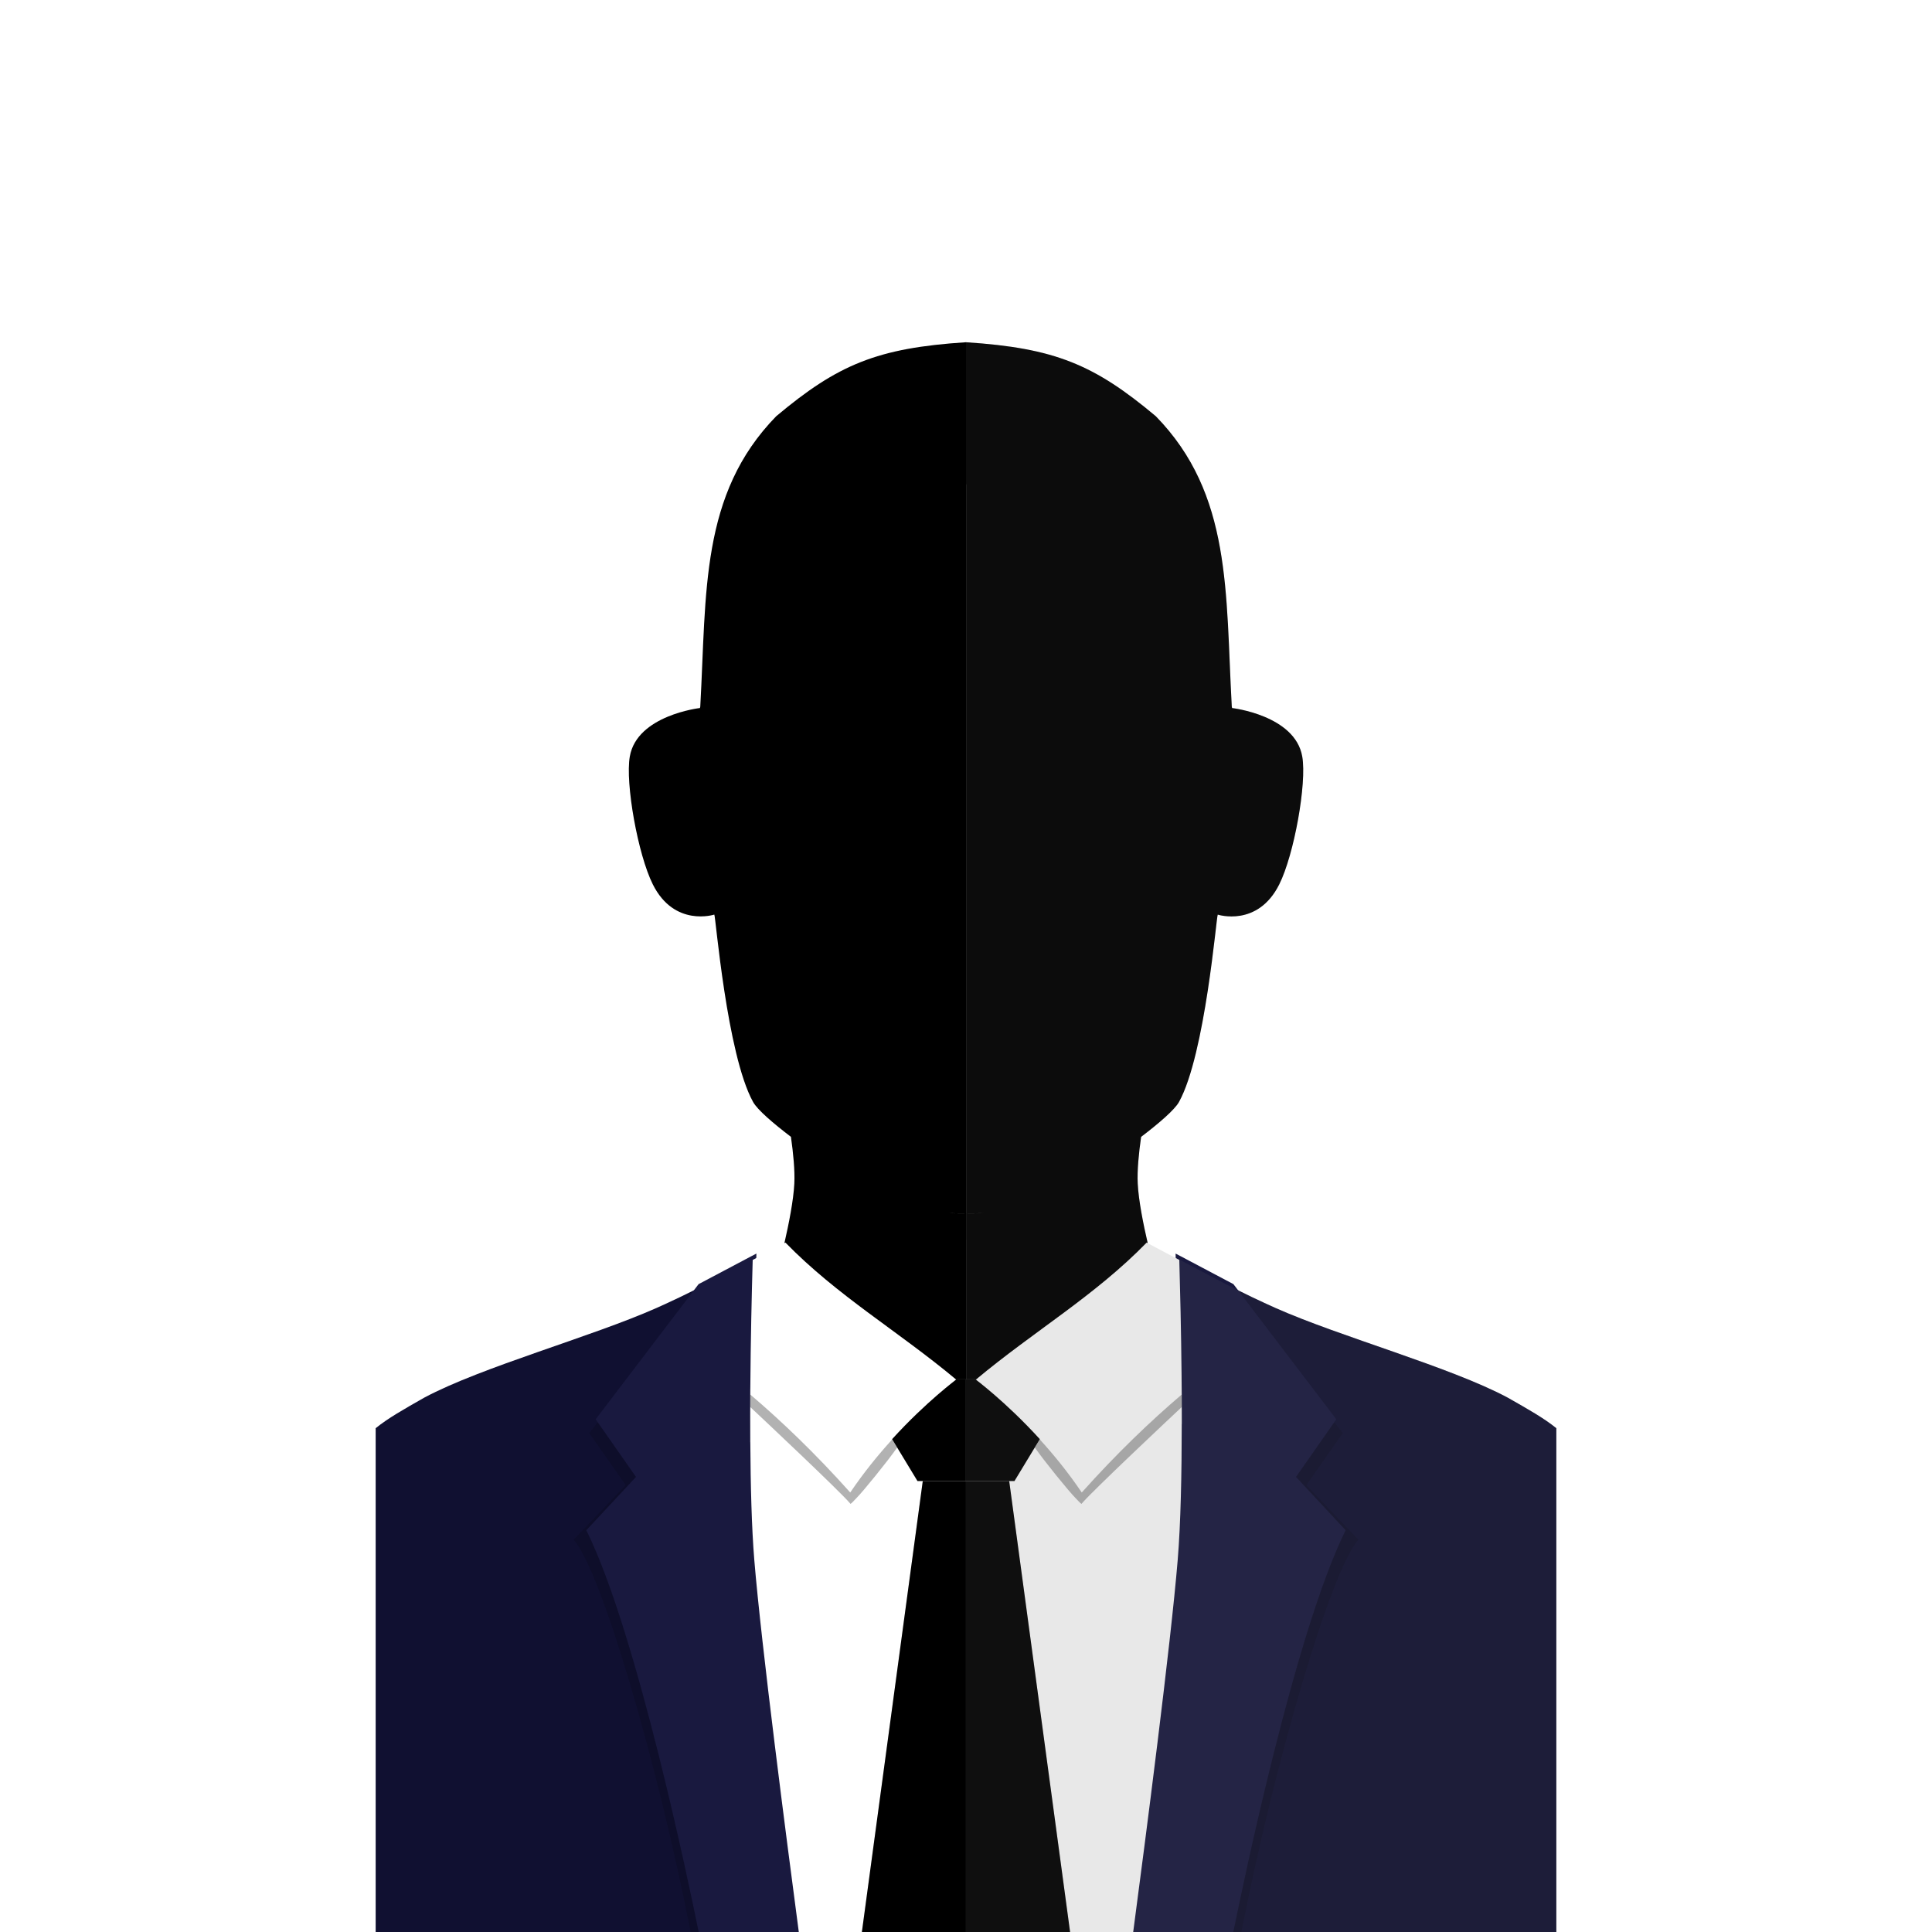
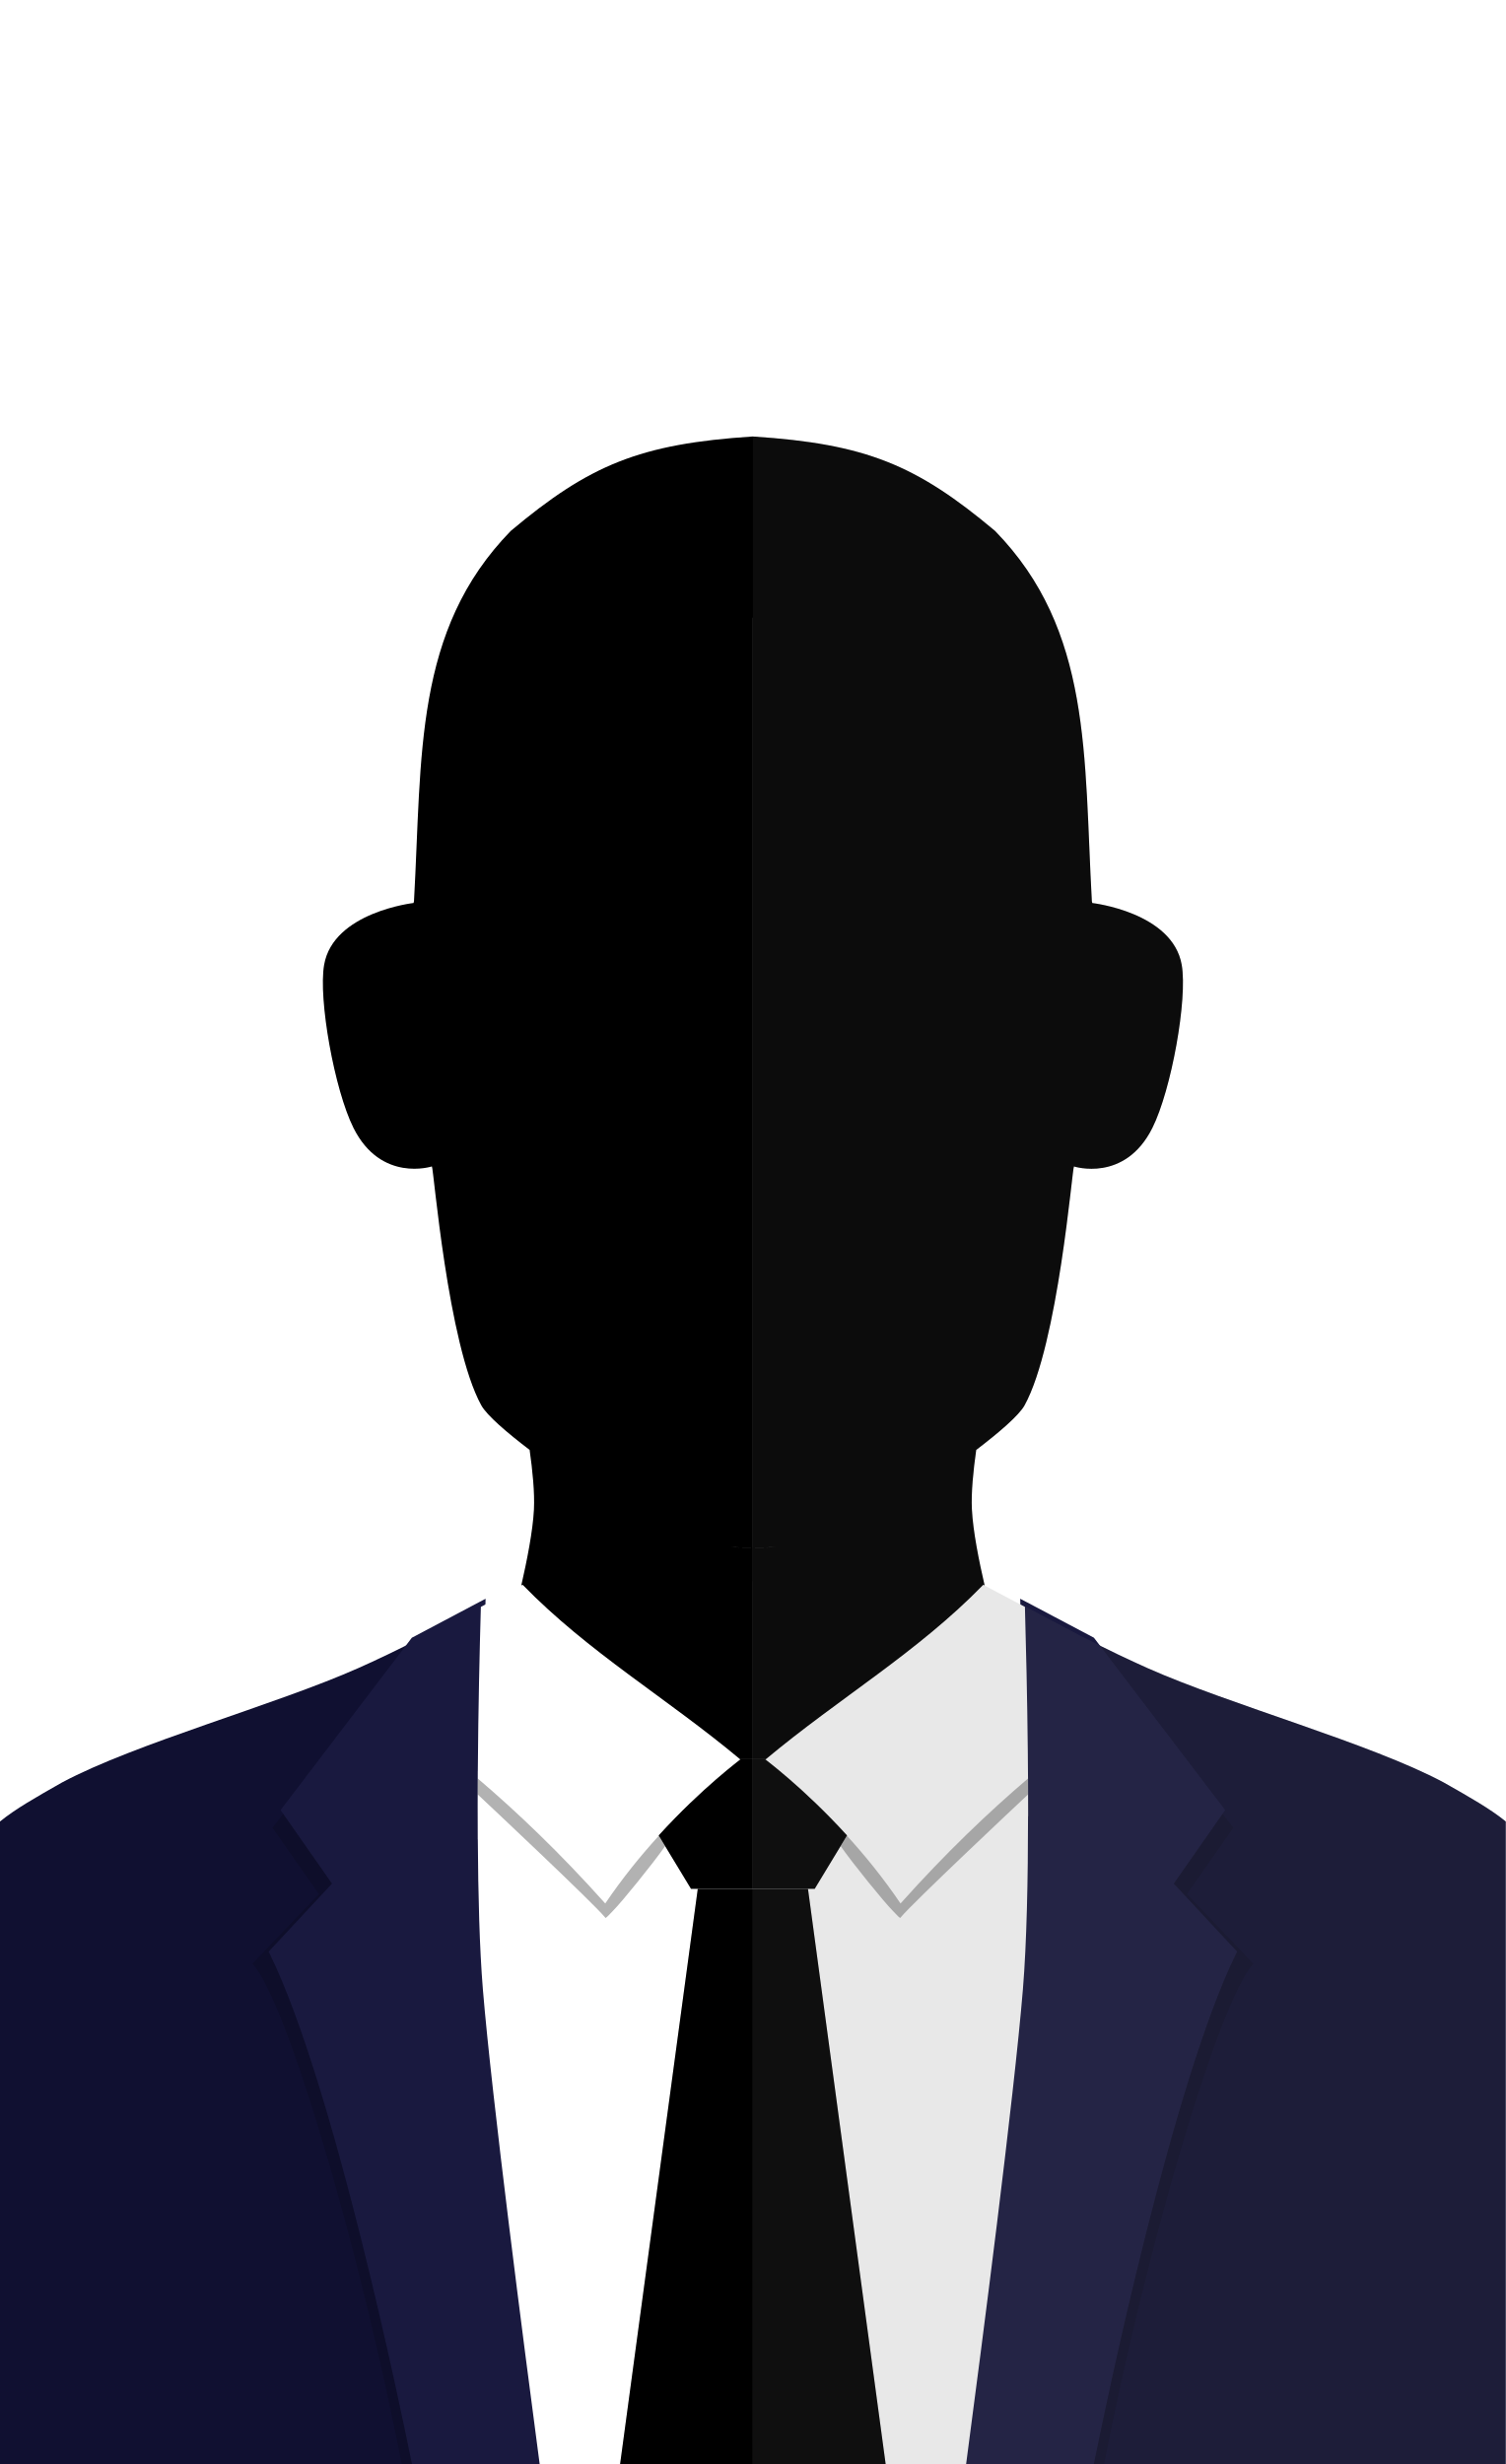
- <svg xmlns="http://www.w3.org/2000/svg" height="500px" width="500px" viewBox="0 0 44 72" id="body-svg">
+ <svg xmlns="http://www.w3.org/2000/svg" height="360px" width="220px" viewBox="0 0 44 72" id="body-svg">
  <defs />
  <g id="Body" style="display: inline">
    <path id="Suit" d="M 12.275 47.871 C 11.685 48.184 10.975 48.518 10.467 48.744 C 8.058 49.815 3.955 50.94 1.816 52.083 C 1.054 52.516 0.459 52.852 0 53.225 L 0 72 L 12.173 72 C 11.822 70.262 9.874 60.867 8.009 57.051 L 9.871 55.051 L 8.515 52.895 L 12.275 47.871 z M 31.725 47.871 L 35.485 52.895 L 34.129 55.051 L 35.991 57.051 C 34.126 60.867 32.178 70.262 31.826 72 L 44 72 L 44 53.225 C 43.541 52.852 42.946 52.516 42.183 52.083 C 40.045 50.94 35.942 49.815 33.533 48.744 C 33.025 48.518 32.315 48.184 31.725 47.871 z " style="fill-rule: evenodd; fill: rgb(16, 16, 49)" />
    <path id="LapelShadow" d="M 8.362 52.896 L 7.962 53.407 L 9.32 55.347 L 7.38 57.379 C 8.412 58.533 10.529 65.793 11.739 72 L 12.173 72 C 11.822 70.263 9.874 60.868 8.009 57.052 L 9.871 55.052 L 8.362 52.896 z M 35.638 52.896 L 34.129 55.052 L 35.991 57.052 C 34.126 60.868 32.178 70.263 31.826 72 L 32.261 72 C 33.471 65.793 35.588 58.533 36.62 57.379 L 34.68 55.347 L 36.038 53.407 L 35.638 52.896 z " style="fill: rgb(0, 0, 0); fill-rule: evenodd; fill-opacity: 0.15" />
    <path id="Lapel" d="M 14.189 46.717 L 13.988 46.822 C 13.68 46.986 12.807 47.447 12.061 47.842 L 12.035 47.855 L 8.199 52.892 L 9.701 55.041 L 7.85 57.028 L 7.89 57.109 C 8.812 58.995 9.768 62.299 10.531 65.338 C 11.289 68.357 11.858 71.113 12.038 72 L 15.903 72 L 15.9 71.982 C 15.44 68.508 14.503 61.293 14.242 58.119 C 13.996 55.124 14.103 49.784 14.184 46.943 L 14.189 46.717 z M 29.811 46.717 L 29.816 46.943 C 29.897 49.784 30.004 55.124 29.758 58.119 C 29.497 61.293 28.56 68.508 28.1 71.982 L 28.097 72 L 31.963 72 C 32.143 71.113 32.711 68.357 33.469 65.338 C 34.232 62.299 35.188 58.995 36.109 57.109 L 36.149 57.028 L 34.299 55.041 L 35.801 52.892 L 31.965 47.855 L 31.94 47.842 C 31.193 47.447 30.32 46.986 30.012 46.822 L 29.811 46.717 z " style="fill-rule: evenodd; fill: rgb(25, 25, 63)" />
    <path id="Shirt" d="M 15.27 46.309 C 15.202 46.344 14.329 46.807 14.051 46.954 C 14.015 48.217 13.975 49.912 13.962 51.753 L 13.961 51.752 C 13.956 52.414 13.956 53.084 13.96 53.745 L 13.962 53.748 C 13.972 55.374 14.012 56.935 14.11 58.13 C 14.372 61.314 15.309 68.525 15.769 72 L 18.12 72 L 21.999 72 L 21.999 55.421 L 22.001 55.421 L 22.001 72 L 25.88 72 L 28.231 72 C 28.691 68.525 29.628 61.314 29.89 58.13 C 30.002 56.769 30.039 54.934 30.04 53.068 L 30.043 53.064 C 30.043 52.699 30.042 52.333 30.04 51.969 C 30.039 51.95 30.039 51.932 30.039 51.913 C 30.038 51.796 30.037 51.68 30.036 51.564 C 30.036 51.461 30.035 51.357 30.034 51.255 C 30.034 51.23 30.034 51.205 30.033 51.18 L 30.033 51.18 C 30.017 49.562 29.981 48.085 29.949 46.954 C 29.671 46.807 28.798 46.344 28.73 46.309 C 26.791 48.299 24.539 49.6 22.369 51.412 C 22.369 51.412 22.362 51.407 22.362 51.407 L 22.001 51.407 L 22.001 51.674 L 21.999 51.674 L 21.999 51.407 L 21.637 51.407 C 21.638 51.407 21.631 51.412 21.631 51.412 C 19.461 49.6 17.209 48.299 15.27 46.309 z M 14.838 52.743 C 14.988 52.879 15.139 53.018 15.292 53.162 C 15.445 53.306 15.599 53.453 15.755 53.605 C 15.911 53.757 16.068 53.912 16.227 54.072 C 16.385 54.231 16.545 54.395 16.706 54.563 C 16.867 54.73 17.029 54.902 17.193 55.079 C 17.356 55.255 17.52 55.436 17.686 55.621 C 17.52 55.436 17.356 55.255 17.193 55.079 C 17.029 54.902 16.867 54.73 16.706 54.563 C 16.545 54.395 16.385 54.231 16.227 54.072 C 16.068 53.912 15.911 53.757 15.755 53.605 C 15.599 53.453 15.445 53.306 15.292 53.162 C 15.139 53.018 14.988 52.879 14.838 52.743 z M 29.162 52.743 C 29.012 52.879 28.861 53.018 28.708 53.162 C 28.555 53.306 28.401 53.453 28.245 53.605 C 28.089 53.757 27.931 53.912 27.773 54.072 C 27.614 54.231 27.455 54.395 27.294 54.563 C 27.133 54.73 26.97 54.902 26.807 55.079 C 26.644 55.255 26.48 55.436 26.314 55.621 C 26.254 55.532 26.193 55.444 26.132 55.358 C 26.193 55.444 26.254 55.532 26.314 55.621 C 26.48 55.436 26.644 55.255 26.807 55.079 C 26.97 54.902 27.133 54.73 27.294 54.563 C 27.455 54.395 27.614 54.231 27.773 54.072 C 27.931 53.912 28.089 53.757 28.245 53.605 C 28.401 53.453 28.555 53.306 28.708 53.162 C 28.861 53.018 29.012 52.879 29.162 52.743 z M 19.252 53.641 C 19.123 53.783 18.991 53.931 18.86 54.085 C 18.794 54.162 18.728 54.24 18.662 54.32 C 18.596 54.4 18.53 54.481 18.465 54.564 C 18.407 54.636 18.35 54.709 18.293 54.783 C 18.35 54.709 18.407 54.636 18.465 54.564 C 18.53 54.482 18.596 54.4 18.662 54.32 C 18.728 54.241 18.794 54.162 18.86 54.085 C 18.992 53.931 19.123 53.783 19.252 53.641 z M 25.394 54.389 C 25.431 54.434 25.467 54.479 25.503 54.524 C 25.467 54.479 25.431 54.434 25.394 54.389 z M 25.575 54.613 C 25.613 54.661 25.65 54.71 25.688 54.758 C 25.651 54.71 25.613 54.661 25.575 54.613 z M 18.24 54.852 C 18.197 54.907 18.155 54.964 18.113 55.02 C 18.155 54.964 18.197 54.908 18.24 54.852 z M 25.769 54.863 C 25.814 54.923 25.859 54.983 25.904 55.043 C 25.859 54.983 25.814 54.923 25.769 54.863 z M 25.935 55.084 C 25.988 55.157 26.042 55.231 26.095 55.305 C 26.042 55.231 25.988 55.157 25.935 55.084 z M 18.056 55.097 C 18.011 55.158 17.966 55.221 17.921 55.283 C 17.966 55.221 18.011 55.158 18.056 55.097 z " style="fill-rule: evenodd; fill: rgb(255, 255, 255)" />
    <path id="CollarShadow" d="M 30.032 51.18 C 30.034 51.424 30.037 51.664 30.039 51.913 C 30.037 51.668 30.036 51.422 30.033 51.18 L 30.032 51.18 z M 21.999 51.674 L 21.999 55.195 L 21.999 55.421 L 22.001 55.421 L 22.001 55.195 L 22.001 51.674 L 21.999 51.674 z M 13.961 51.752 C 13.956 52.414 13.956 53.084 13.96 53.745 L 13.962 53.748 C 13.96 53.313 13.959 52.874 13.96 52.436 C 14.382 52.831 17.292 55.566 17.678 56.024 L 17.697 56.046 C 17.757 56.006 17.82 55.927 17.916 55.831 C 18.159 55.588 19.068 54.471 19.436 53.945 L 20.193 55.195 L 19.252 53.641 C 18.734 54.209 18.191 54.873 17.686 55.621 C 16.363 54.141 15.103 52.943 13.96 51.969 C 13.961 51.895 13.962 51.826 13.962 51.753 L 13.961 51.752 z M 30.04 51.969 C 28.897 52.943 27.637 54.141 26.314 55.621 C 25.807 54.871 25.265 54.208 24.748 53.641 L 24.564 53.945 C 24.932 54.471 25.841 55.588 26.084 55.831 C 26.18 55.927 26.243 56.006 26.303 56.046 L 26.322 56.024 C 26.708 55.566 29.618 52.831 30.04 52.436 C 30.04 52.646 30.04 52.857 30.04 53.068 L 30.043 53.064 C 30.043 52.699 30.042 52.333 30.04 51.969 z " style="fill: rgb(0, 0, 0); fill-rule: evenodd; fill-opacity: 0.304" />
    <g id="TieGroup" style="display: inline">
      <path id="Tie" d="M 20.389,55.195 18.12,72 h 3.879 V 55.195 Z m 1.611,0 V 72 h 3.879 L 23.61,55.195 Z" style="fill-rule: evenodd" />
      <path id="TieKnot" d="m 21.637,51.407 c 0.023,-0.007 -1.103,0.811 -2.391,2.226 l 0.946,1.562 h 1.806 v -3.788 z m 0.363,0 v 3.788 h 1.806 l 0.946,-1.562 c -1.288,-1.415 -2.413,-2.233 -2.391,-2.226 z" style="fill-rule: evenodd" />
      <path id="TieTint" d="M 20.389,55.195 18.12,72 h 3.879 V 55.195 Z m 1.611,0 V 72 h 3.879 L 23.61,55.195 Z" style="fill: rgb(0, 0, 0); fill-opacity: 0.15; fill-rule: evenodd" />
    </g>
    <g id="BowtieGroup" style="display: none">
      <path d="m 15.995,50.022 c -0.056,6.37e-4 -0.101,0.006 -0.136,0.015 -0.968,0.265 -0.773,2.923 -0.699,3.83 0.074,0.907 0.552,3.091 0.846,3.427 0.294,0.336 3.127,-1.042 3.826,-1.68 0.319,-0.292 0.653,-0.66 0.922,-0.975 3.6e-4,3.26e-4 7.05e-4,7.4e-4 0.001,10e-4 0.058,0.053 0.315,0.286 0.513,0.335 0.085,0.021 0.357,0.034 0.732,0.04 0.375,-0.006 0.647,-0.018 0.732,-0.04 0.198,-0.05 0.455,-0.283 0.513,-0.335 3.28e-4,-2.93e-4 6.73e-4,-7.07e-4 0.001,-10e-4 0.269,0.315 0.603,0.683 0.922,0.975 0.699,0.638 3.531,2.016 3.826,1.68 0.294,-0.336 0.773,-2.52 0.846,-3.427 0.074,-0.907 0.268,-3.565 -0.699,-3.83 -0.034,-0.009 -0.079,-0.015 -0.136,-0.015 -0.499,-0.006 -1.883,0.379 -4.589,1.935 -0.375,-0.302 -0.782,-0.596 -1.416,-0.596 -0.634,0 -1.041,0.294 -1.416,0.596 -2.706,-1.556 -4.09,-1.94 -4.589,-1.935 z" id="Bowtie" style="fill-rule: evenodd" />
      <path d="m 20.579,51.961 c -0.336,0.269 -0.285,1.579 -0.151,2.049 0.068,0.239 0.16,0.48 0.327,0.631 0.058,0.053 0.315,0.286 0.513,0.335 0.085,0.021 0.357,0.034 0.732,0.04 0.375,-0.006 0.647,-0.018 0.732,-0.04 0.198,-0.05 0.455,-0.283 0.513,-0.335 0.167,-0.151 0.259,-0.392 0.327,-0.631 0.134,-0.47 0.185,-1.781 -0.151,-2.049 -0.377,-0.303 -0.784,-0.6 -1.421,-0.6 -0.637,0 -1.044,0.296 -1.421,0.6 z m -3.483,1.139 c -0.09,0.002 -0.145,0.029 -0.162,0.096 -0.46,1.789 1.983,0.496 2.755,0.647 0.178,0.035 0.365,0.049 0.548,0.05 -0.041,-0.212 -0.092,-0.309 -0.095,-0.592 -1.598,0.261 -2.656,-0.209 -3.046,-0.202 z m 9.785,0 c -0.408,0.01 -1.456,0.458 -3.023,0.202 -0.003,0.282 -0.054,0.38 -0.095,0.592 0.183,-0.002 0.371,-0.015 0.548,-0.05 0.773,-0.151 3.215,1.142 2.755,-0.647 -0.019,-0.073 -0.082,-0.099 -0.186,-0.096 z" id="BowtieShadow" style="fill: rgb(0, 0, 0); fill-opacity: 0.13; fill-rule: evenodd" />
    </g>
    <path id="Head" d="m 22,12.754 c -3.311,0.214 -4.781,0.835 -7.072,2.757 -2.841,2.911 -2.594,6.565 -2.831,10.823 -10e-4,0.004 -0.013,0.052 -0.013,0.052 0,0 -2.345,0.267 -2.613,1.807 -0.174,0.998 0.301,3.652 0.858,4.766 0.804,1.607 2.291,1.125 2.291,1.125 0.048,0.028 0.463,5.204 1.444,6.981 0.161,0.293 0.749,0.797 1.412,1.302 0.086,0.602 0.15,1.25 0.126,1.741 -0.031,0.626 -0.206,1.506 -0.37,2.221 0.004,-0.002 0.037,-0.02 0.039,-0.021 1.94,1.99 4.191,3.291 6.362,5.104 0.004,-0.004 0.007,-0.006 0.006,-0.006 h 0.362 v -6.188 c -0.118,0.003 -0.232,0.003 -0.345,5.17e-4 0.112,0.003 0.227,0.003 0.345,-5.17e-4 v -27.168 c 3.6e-4,-2e-5 7.14e-4,2.2e-5 10e-4,0 3.2e-4,2.2e-5 6.73e-4,-2e-5 0.001,0 v 27.168 c 0.118,0.003 0.232,0.003 0.345,5.17e-4 -0.112,0.003 -0.227,0.003 -0.345,-5.17e-4 v 6.188 h 0.362 c -0.001,-3e-4 0.001,0.002 0.006,0.006 2.171,-1.812 4.422,-3.113 6.362,-5.104 0.002,0.001 0.035,0.019 0.039,0.021 C 28.606,45.615 28.431,44.735 28.4,44.109 c -0.025,-0.492 0.04,-1.139 0.126,-1.741 0.662,-0.504 1.25,-1.009 1.412,-1.302 0.981,-1.778 1.396,-6.953 1.444,-6.981 0,0 1.487,0.482 2.291,-1.125 0.557,-1.114 1.032,-3.768 0.858,-4.766 -0.268,-1.54 -2.613,-1.807 -2.613,-1.807 0,0 -0.012,-0.047 -0.013,-0.052 -0.237,-4.258 0.01,-7.912 -2.831,-10.823 -2.292,-1.922 -3.761,-2.543 -7.072,-2.757 z m -6.464,29.66 c 0.069,0.052 0.139,0.105 0.209,0.157 -0.07,-0.052 -0.14,-0.104 -0.209,-0.157 z m 0.265,0.198 c 0.167,0.123 0.334,0.242 0.498,0.358 -0.164,-0.116 -0.331,-0.235 -0.498,-0.358 z m 12.397,0 c -0.171,0.126 -0.341,0.248 -0.508,0.366 0.167,-0.118 0.338,-0.24 0.508,-0.366 z m -0.585,0.42 c -0.155,0.108 -0.303,0.21 -0.443,0.305 0.141,-0.095 0.289,-0.196 0.443,-0.305 z m -11.213,0.01 c 0.156,0.109 0.307,0.213 0.449,0.308 -0.142,-0.096 -0.292,-0.198 -0.449,-0.308 z m 0.535,0.366 c 0.147,0.098 0.285,0.188 0.402,0.262 -0.117,-0.074 -0.253,-0.163 -0.402,-0.262 z m 10.112,0.011 c -0.146,0.097 -0.278,0.183 -0.394,0.256 0.113,-0.072 0.251,-0.161 0.394,-0.256 z m -9.654,0.286 c 0.046,0.029 0.092,0.058 0.131,0.081 0.053,0.032 0.098,0.059 0.136,0.08 -0.038,-0.021 -0.084,-0.048 -0.136,-0.08 -0.039,-0.023 -0.086,-0.053 -0.131,-0.081 z m 9.076,0.084 c -0.05,0.03 -0.095,0.056 -0.131,0.076 0.036,-0.02 0.081,-0.046 0.131,-0.076 z M 18.13,44.126 c 0.128,0.071 0.258,0.141 0.389,0.21 -0.131,-0.069 -0.26,-0.139 -0.389,-0.21 z m 7.74,0 c -0.128,0.071 -0.257,0.141 -0.389,0.21 0.131,-0.069 0.261,-0.139 0.389,-0.21 z m -4.775,1.056 c 0.042,0.004 0.084,0.009 0.127,0.013 -0.043,-0.004 -0.085,-0.008 -0.127,-0.013 z m 1.81,0 c -0.042,0.005 -0.084,0.009 -0.127,0.013 0.043,-0.004 0.085,-0.008 0.127,-0.013 z m -1.572,0.022 c 0.097,0.007 0.196,0.012 0.298,0.015 -0.052,-0.001 -0.103,-0.003 -0.154,-0.006 -0.003,-1.57e-4 -0.006,-3.56e-4 -0.009,-5.17e-4 -0.045,-0.002 -0.09,-0.005 -0.134,-0.009 z m 1.334,0 c -0.044,0.003 -0.089,0.006 -0.134,0.009 -0.003,1.61e-4 -0.006,3.6e-4 -0.009,5.17e-4 -0.05,0.003 -0.101,0.004 -0.153,0.006 0.101,-0.003 0.199,-0.008 0.296,-0.015 z" style="fill-rule: evenodd" />
    <path id="NeckShadow" d="m 15.625,42.48 c 1.954,1.935 4.277,3.751 6.375,3.725 2.099,0.026 4.422,-1.79 6.375,-3.725 -0.818,0.613 -1.706,1.201 -2.032,1.382 -0.001,7e-4 -0.003,0.002 -0.004,0.003 h -5.17e-4 c -0.175,0.097 -0.35,0.196 -0.528,0.294 -0.059,0.033 -0.119,0.065 -0.178,0.097 -0.866,0.468 -1.805,0.892 -3.1,0.957 -3.2e-4,1.8e-5 -6.93e-4,-1.7e-5 -0.001,0 -10e-4,4.3e-5 -0.002,-4.2e-5 -0.003,0 -0.002,1.28e-4 -0.005,4.04e-4 -0.007,5.17e-4 -0.048,0.002 -0.097,0.004 -0.146,0.006 -0.018,4.6e-4 -0.037,6.82e-4 -0.055,10e-4 -0.031,5.63e-4 -0.063,8.64e-4 -0.095,0.001 -0.027,1.52e-4 -0.054,1.52e-4 -0.081,0 -0.048,-3e-4 -0.097,-7.67e-4 -0.146,-0.002 h -5.16e-4 -5.17e-4 c -0.049,0.001 -0.098,0.002 -0.146,0.002 -0.027,1.52e-4 -0.054,1.52e-4 -0.081,0 -0.032,-1.69e-4 -0.063,-4.7e-4 -0.095,-0.001 -0.018,-3.52e-4 -0.037,-5.74e-4 -0.055,-10e-4 -0.049,-0.001 -0.098,-0.003 -0.146,-0.006 -0.002,-1.13e-4 -0.005,-3.89e-4 -0.007,-5.17e-4 -8.5e-4,-4.2e-5 -0.002,4.3e-5 -0.003,0 -3.4e-4,-1.7e-5 -7.13e-4,1.8e-5 -0.001,0 -1.295,-0.065 -2.234,-0.489 -3.1,-0.957 -0.06,-0.032 -0.119,-0.065 -0.178,-0.097 -0.177,-0.098 -0.352,-0.197 -0.528,-0.294 h -5.17e-4 c -9.99e-4,-6.7e-4 -0.003,-0.002 -0.004,-0.003 -0.326,-0.181 -1.214,-0.77 -2.032,-1.382 z" style="fill: #000000; fill-opacity: 0.2; fill-rule: evenodd" />
    <path d="m 28.729,46.309 c 0.068,0.036 0.941,0.498 1.219,0.645 0.005,0.186 0.011,0.402 0.016,0.606 -0.005,-0.208 -0.011,-0.433 -0.016,-0.621 0.285,0.151 1.08,0.571 1.784,0.944 l -0.008,-0.011 c 0.59,0.312 1.3,0.646 1.808,0.872 2.409,1.071 6.512,2.197 8.651,3.339 0.762,0.433 1.357,0.77 1.816,1.142 V 72 H 32.26 v 5.16e-4 H 31.826 28.23 V 72 H 25.879 22 v -16.805 -3.788 h 0.362 c -0.001,-3.39e-4 0.001,0.002 0.006,0.006 2.171,-1.812 4.422,-3.113 6.362,-5.104 z" id="RightTint" style="fill: rgb(102, 102, 102); fill-opacity: 0.15; fill-rule: evenodd" />
    <path d="m 22,12.754 v 5.297 c 3.6e-4,2e-5 7.06e-4,-2.1e-5 10e-4,0 v 27.168 h -5.17e-4 -5.16e-4 v 0.986 c 2.76e-4,4e-6 7.23e-4,-5e-6 0.001,0 v 5.202 h 0.362 c -0.001,-3e-4 0.001,0.002 0.006,0.006 2.171,-1.812 4.422,-3.113 6.362,-5.104 0.002,0.001 0.035,0.019 0.039,0.021 -0.164,-0.715 -0.339,-1.594 -0.37,-2.221 -0.025,-0.492 0.04,-1.139 0.126,-1.741 0.662,-0.504 1.25,-1.009 1.412,-1.302 0.981,-1.778 1.396,-6.953 1.444,-6.981 0,0 1.487,0.482 2.291,-1.125 0.557,-1.114 1.032,-3.768 0.858,-4.766 C 34.263,26.653 31.917,26.386 31.917,26.386 c 0,0 -0.012,-0.047 -0.013,-0.051 -0.237,-4.258 0.01,-7.913 -2.831,-10.824 -2.292,-1.922 -3.761,-2.543 -7.072,-2.757 z" id="HeadTint" style="         fill: rgb(102, 102, 102);         fill-opacity: 0.123;         fill-rule: evenodd;       " />
  </g>
</svg>
